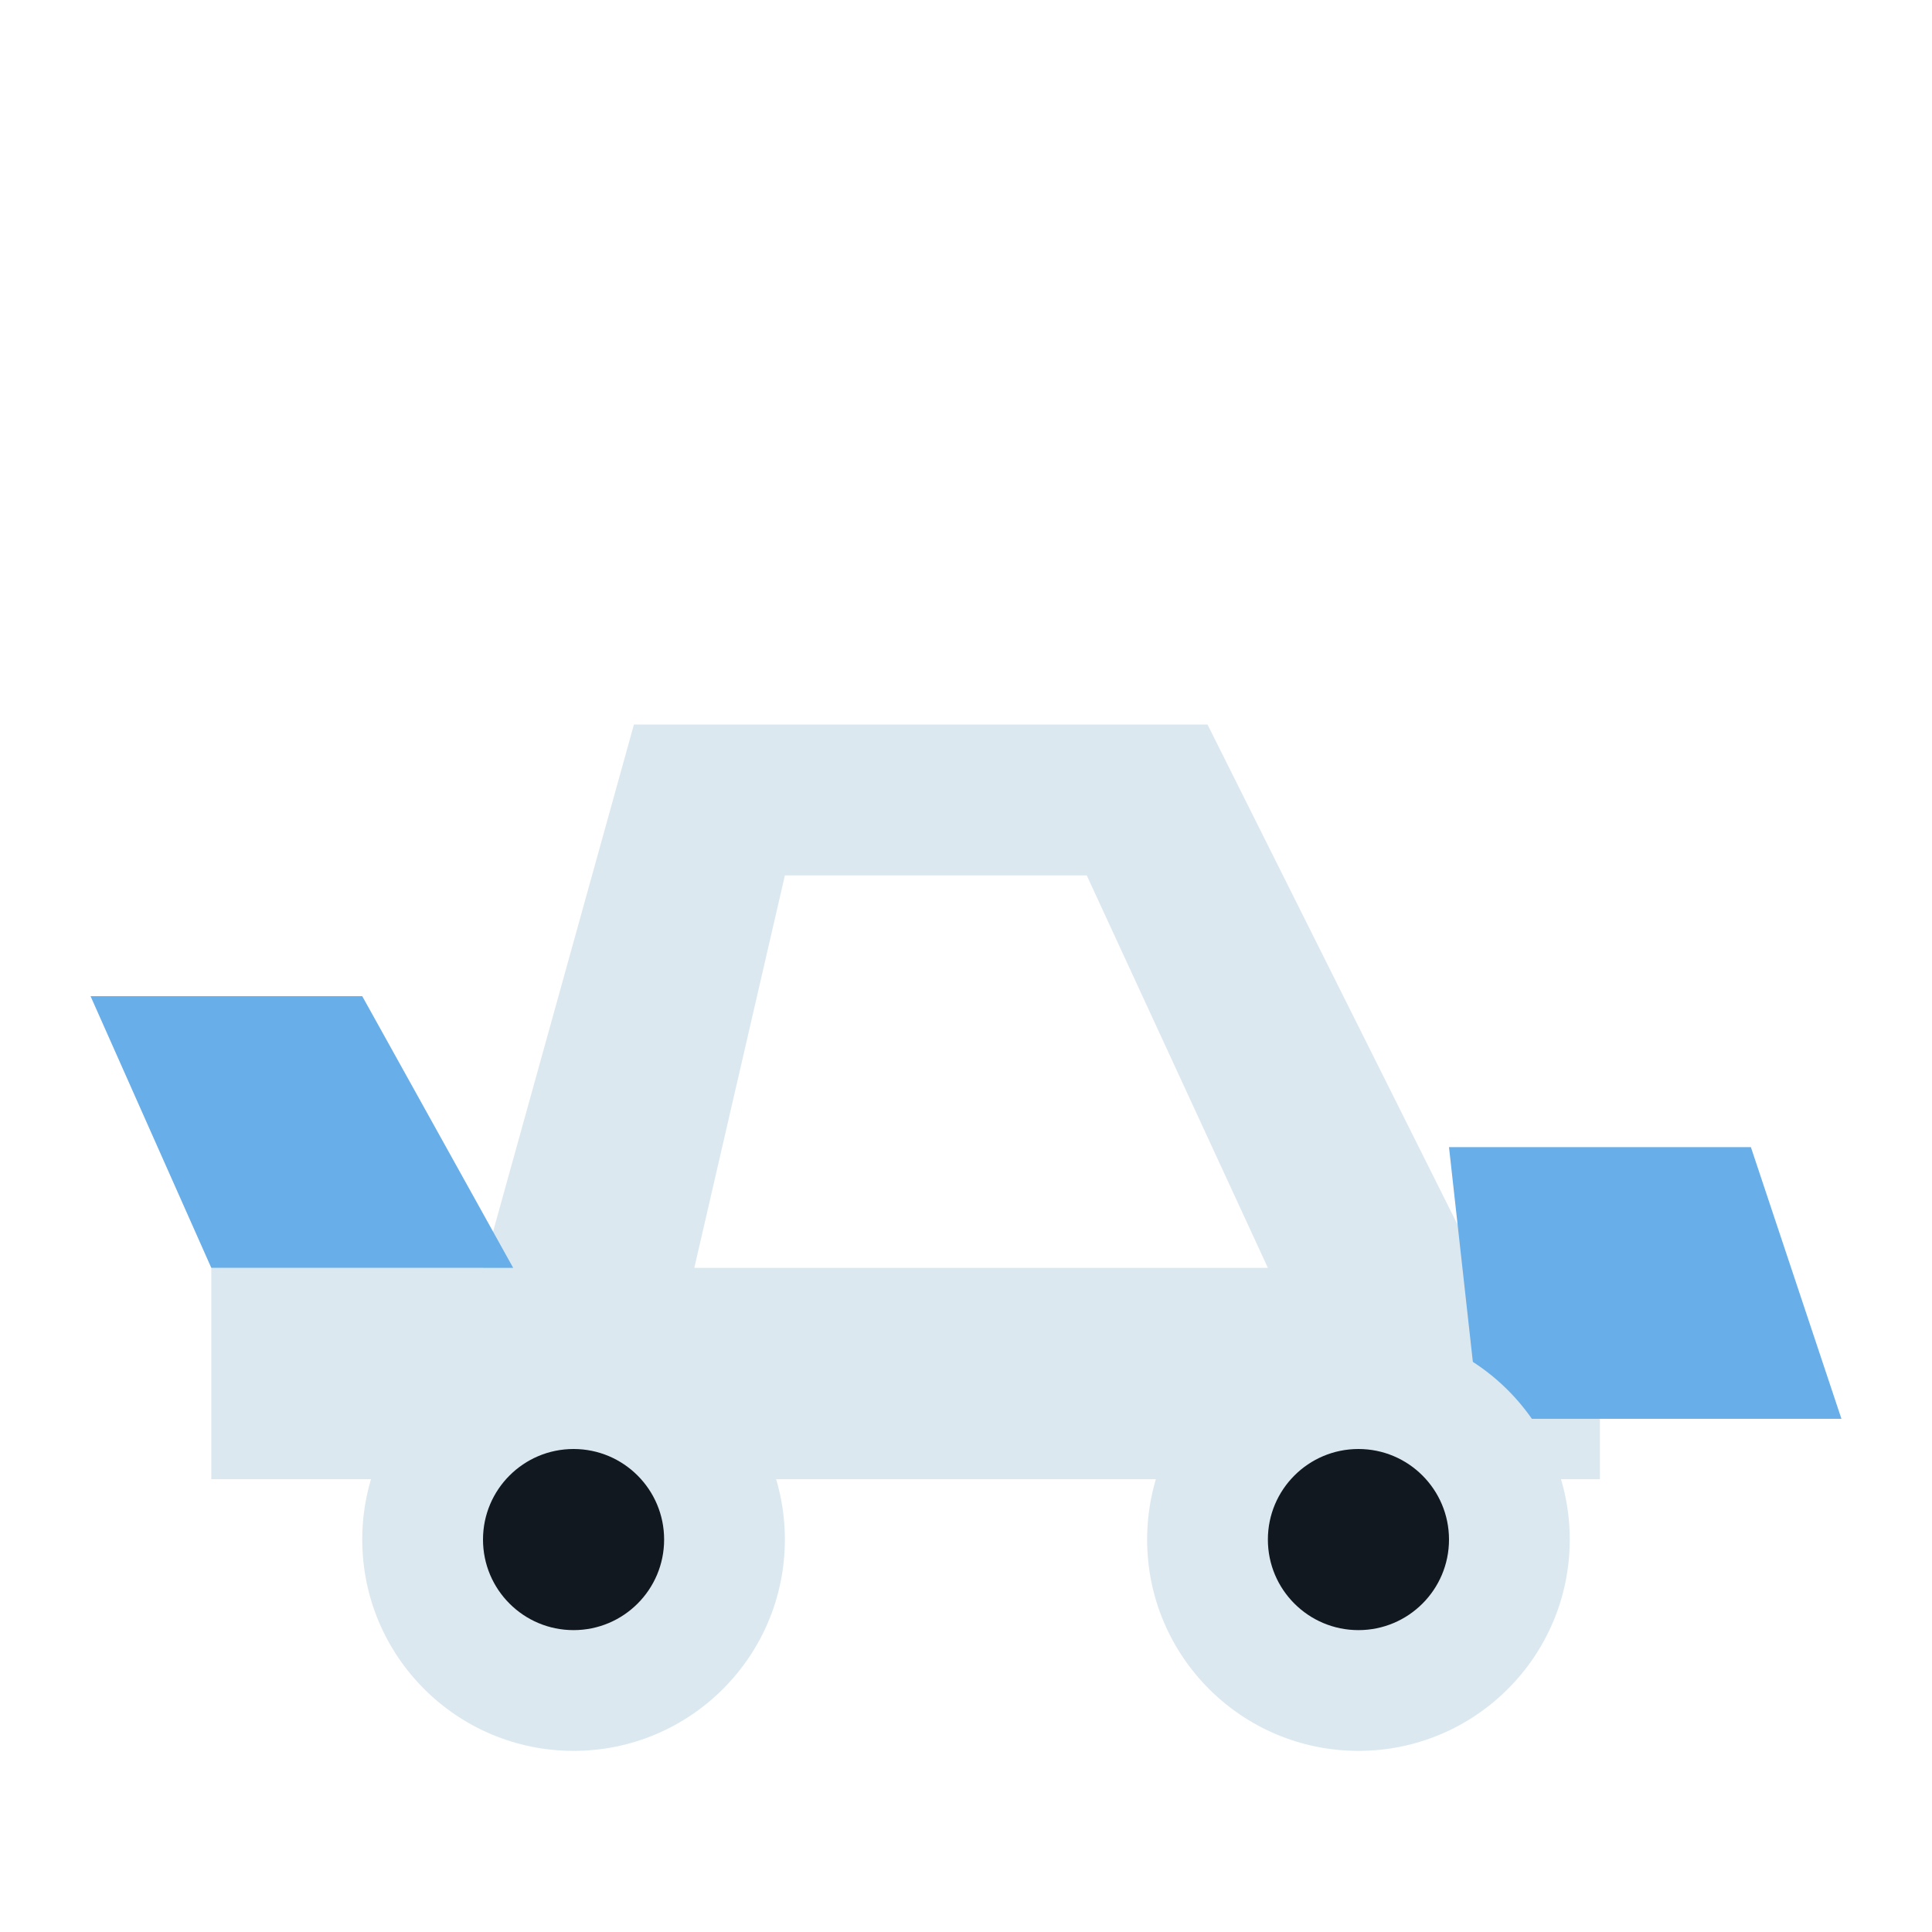
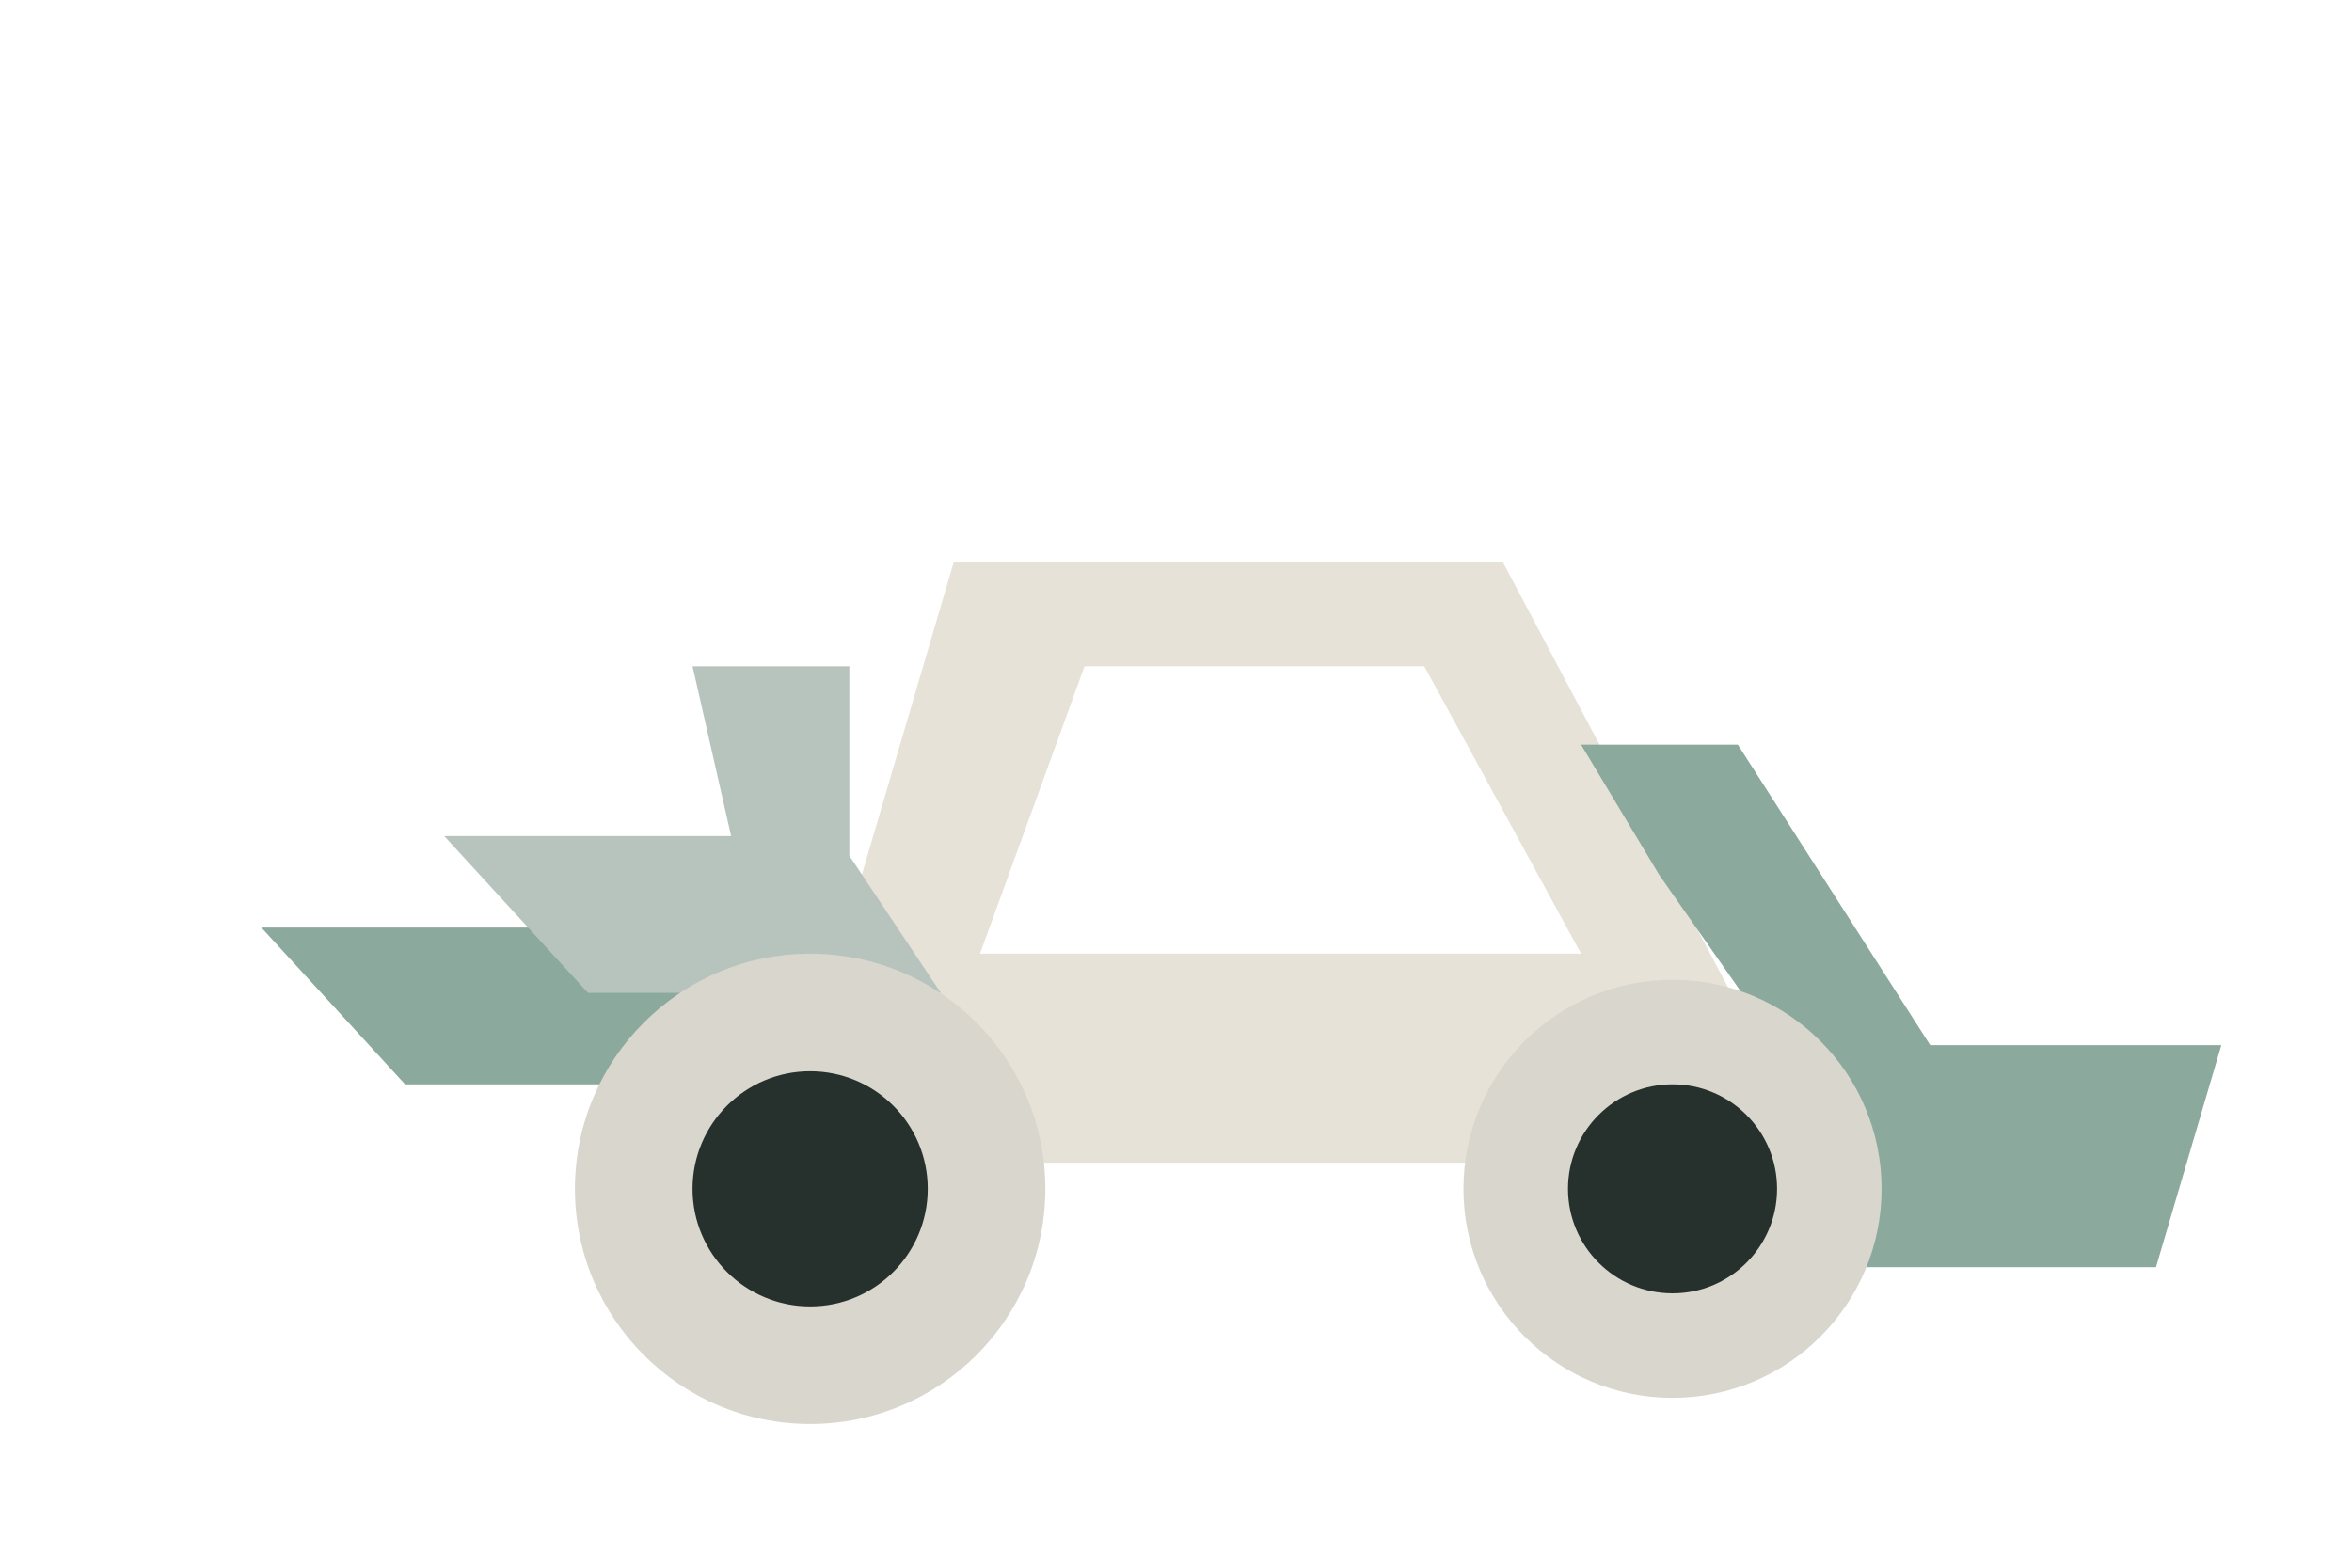
- <svg xmlns="http://www.w3.org/2000/svg" viewBox="0 0 64 64" role="img" aria-label="Cargador">
-   <path fill="#dce8f0" d="M7 42h9l5-18h19l9 18h4v7H7zm19-13-3 13h19l-6-13z" />
-   <path fill="#68aee8" d="M3 33h9l5 9H7zm45 5h10l3 9H49z" />
-   <circle cx="19" cy="51" r="7" fill="#dce8f0" />
-   <circle cx="45" cy="51" r="7" fill="#dce8f0" />
-   <circle cx="19" cy="51" r="3" fill="#111820" />
-   <circle cx="45" cy="51" r="3" fill="#111820" />
+ <svg xmlns="http://www.w3.org/2000/svg" viewBox="0 0 180 120" role="img" aria-label="Cargador frontal">
+   <path fill="#e6e2d8" d="M52 76h79l10 13H46zM73 43h42l18 34H63zm10 8-8 22h46l-12-22z" />
+   <path fill="#8ba99d" d="M121 57h12l16 25-8 5-14-20zM143 80h27l-5 17h-23zM20 71h38l10 12H31z" />
+   <path fill="#b7c4be" d="M34 64h30l8 12H45zM53 51h12v22H58z" />
+   <circle cx="62" cy="91" r="18" fill="#d8d6cd" />
+   <circle cx="62" cy="91" r="9" fill="#26302c" />
+   <circle cx="128" cy="91" r="16" fill="#d8d6cd" />
+   <circle cx="128" cy="91" r="8" fill="#26302c" />
</svg>
